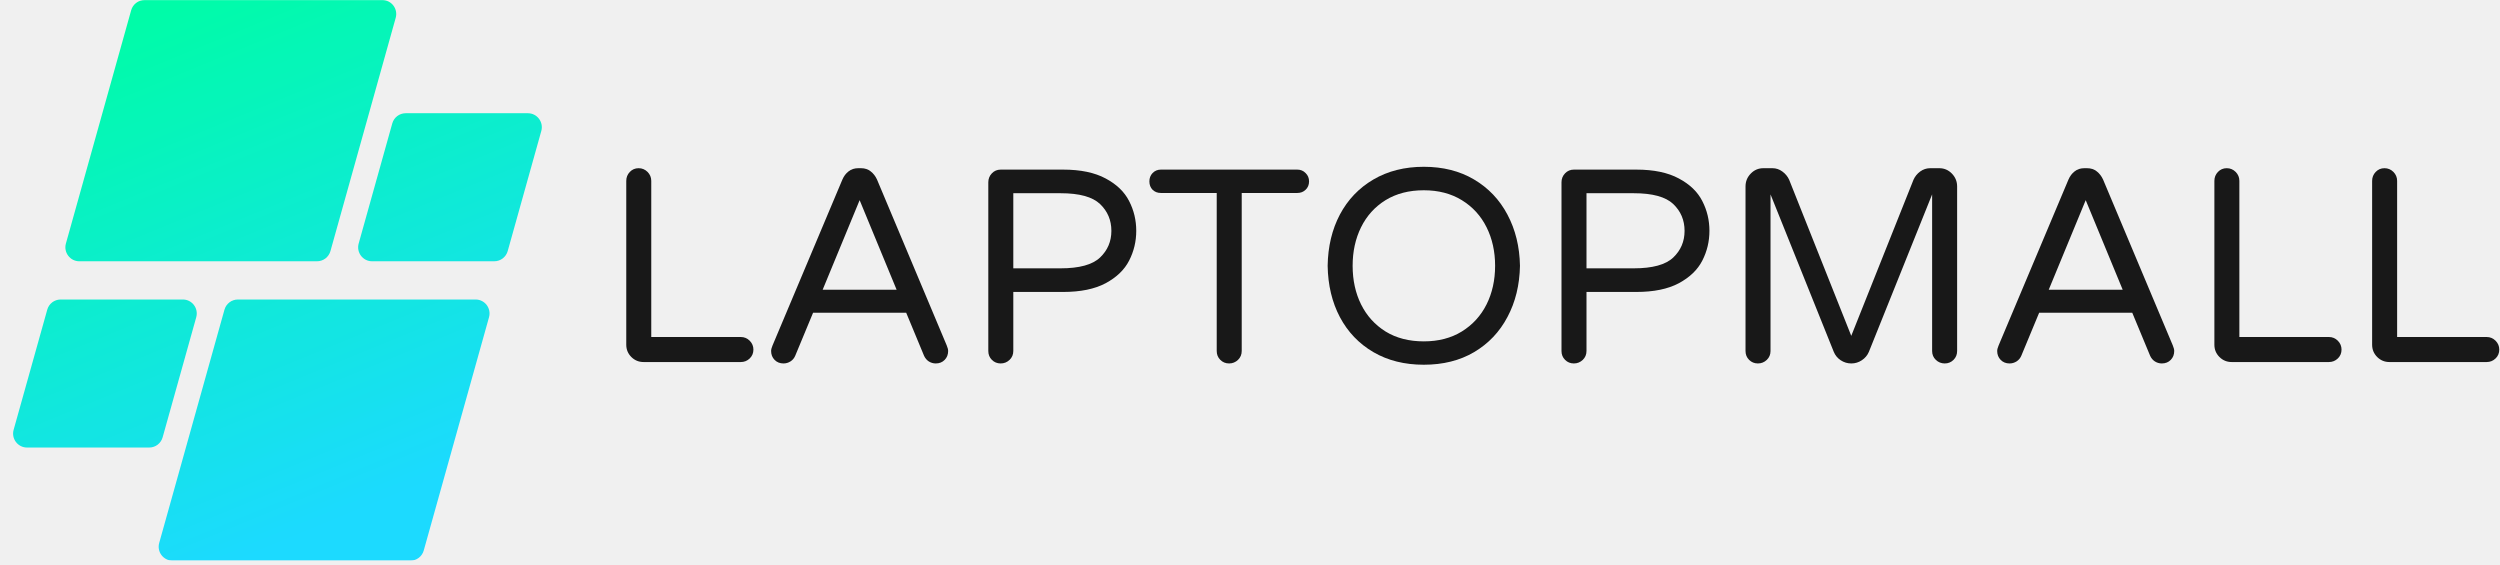
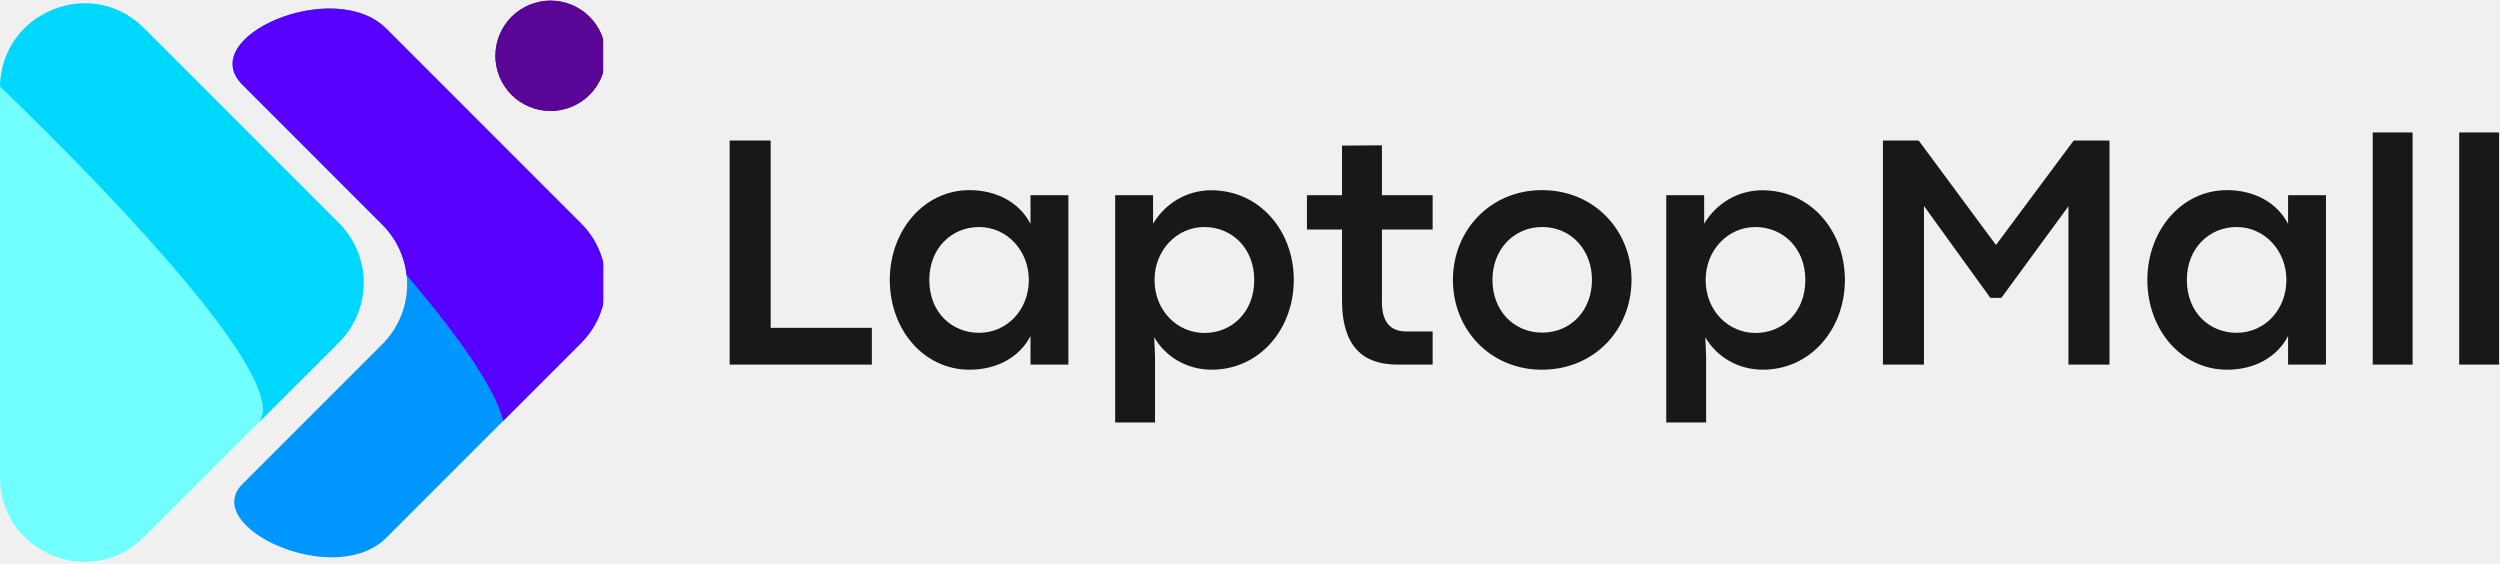
- <svg xmlns="http://www.w3.org/2000/svg" width="186" height="42" viewBox="0 0 186 42" fill="none">
-   <path d="M47.884 26.936C47.529 26.936 47.225 26.812 46.973 26.563C46.72 26.31 46.594 26.005 46.594 25.646V13.459C46.594 13.199 46.682 12.977 46.859 12.791C47.035 12.607 47.253 12.514 47.514 12.514C47.773 12.514 47.993 12.607 48.178 12.791C48.361 12.977 48.454 13.199 48.454 13.459V25.073H55.115C55.374 25.073 55.594 25.166 55.779 25.35C55.962 25.537 56.054 25.756 56.054 26.009C56.054 26.272 55.962 26.492 55.779 26.668C55.594 26.847 55.374 26.936 55.115 26.936H47.884Z" fill="#181818" />
-   <path d="M58.292 27.041C58.019 27.041 57.799 26.95 57.628 26.773C57.457 26.597 57.371 26.377 57.371 26.114C57.371 26.007 57.405 25.871 57.476 25.704L62.676 13.354C62.783 13.106 62.934 12.905 63.131 12.752C63.326 12.595 63.568 12.514 63.853 12.514H64.061C64.346 12.514 64.586 12.595 64.782 12.752C64.977 12.905 65.134 13.106 65.248 13.354L70.438 25.704C70.507 25.871 70.542 26.007 70.542 26.114C70.542 26.377 70.457 26.597 70.286 26.773C70.115 26.95 69.892 27.041 69.622 27.041C69.432 27.041 69.257 26.988 69.1 26.888C68.948 26.788 68.83 26.647 68.749 26.468L67.421 23.268H60.493L59.165 26.468C59.089 26.647 58.971 26.788 58.814 26.888C58.655 26.988 58.482 27.041 58.292 27.041ZM61.205 21.558H66.709L63.957 14.892L61.205 21.558Z" fill="#181818" />
-   <path d="M74.45 27.041C74.189 27.041 73.971 26.95 73.795 26.773C73.618 26.597 73.53 26.377 73.53 26.114V13.564C73.53 13.304 73.618 13.082 73.795 12.896C73.971 12.712 74.189 12.619 74.45 12.619H79.1C80.39 12.619 81.444 12.838 82.26 13.278C83.076 13.712 83.657 14.271 84.006 14.959C84.359 15.642 84.537 16.38 84.537 17.175C84.537 17.965 84.359 18.703 84.006 19.39C83.657 20.073 83.076 20.632 82.26 21.072C81.444 21.506 80.39 21.721 79.1 21.721H75.39V26.114C75.39 26.377 75.297 26.597 75.114 26.773C74.929 26.95 74.709 27.041 74.45 27.041ZM78.91 19.964C80.3 19.964 81.278 19.696 81.842 19.161C82.404 18.627 82.687 17.965 82.687 17.175C82.687 16.38 82.404 15.713 81.842 15.178C81.278 14.644 80.3 14.376 78.91 14.376H75.39V19.964H78.91Z" fill="#181818" />
-   <path d="M91.445 27.041C91.184 27.041 90.966 26.95 90.79 26.773C90.612 26.597 90.524 26.377 90.524 26.114V14.357H86.368C86.121 14.357 85.915 14.278 85.751 14.118C85.592 13.954 85.514 13.746 85.514 13.498C85.514 13.249 85.592 13.044 85.751 12.877C85.915 12.705 86.121 12.619 86.368 12.619H96.521C96.768 12.619 96.972 12.705 97.138 12.877C97.309 13.044 97.394 13.249 97.394 13.498C97.394 13.746 97.309 13.954 97.138 14.118C96.972 14.278 96.768 14.357 96.521 14.357H92.384V26.114C92.384 26.377 92.291 26.597 92.109 26.773C91.924 26.95 91.703 27.041 91.445 27.041Z" fill="#181818" />
-   <path d="M105.931 27.136C104.508 27.136 103.258 26.826 102.183 26.2C101.106 25.57 100.276 24.701 99.688 23.593C99.104 22.485 98.8 21.212 98.777 19.773C98.8 18.34 99.104 17.07 99.688 15.962C100.276 14.854 101.106 13.985 102.183 13.354C103.258 12.724 104.508 12.409 105.931 12.409C107.359 12.409 108.607 12.724 109.67 13.354C110.738 13.985 111.568 14.858 112.156 15.971C112.749 17.086 113.06 18.354 113.086 19.773C113.06 21.2 112.749 22.471 112.156 23.583C111.568 24.698 110.738 25.57 109.67 26.2C108.607 26.826 107.359 27.136 105.931 27.136ZM105.931 25.398C107.018 25.398 107.962 25.154 108.759 24.663C109.561 24.166 110.175 23.495 110.6 22.647C111.022 21.802 111.236 20.842 111.236 19.773C111.236 18.71 111.022 17.755 110.6 16.907C110.175 16.055 109.561 15.384 108.759 14.892C107.962 14.402 107.018 14.156 105.931 14.156C104.831 14.156 103.882 14.402 103.085 14.892C102.292 15.384 101.685 16.055 101.263 16.907C100.845 17.755 100.636 18.71 100.636 19.773C100.636 20.842 100.845 21.802 101.263 22.647C101.685 23.495 102.292 24.166 103.085 24.663C103.882 25.154 104.831 25.398 105.931 25.398Z" fill="#181818" />
-   <path d="M117.096 27.041C116.835 27.041 116.616 26.95 116.441 26.773C116.263 26.597 116.175 26.377 116.175 26.114V13.564C116.175 13.304 116.263 13.082 116.441 12.896C116.616 12.712 116.835 12.619 117.096 12.619H121.745C123.036 12.619 124.089 12.838 124.905 13.278C125.721 13.712 126.302 14.271 126.651 14.959C127.004 15.642 127.182 16.38 127.182 17.175C127.182 17.965 127.004 18.703 126.651 19.39C126.302 20.073 125.721 20.632 124.905 21.072C124.089 21.506 123.036 21.721 121.745 21.721H118.035V26.114C118.035 26.377 117.942 26.597 117.76 26.773C117.575 26.95 117.354 27.041 117.096 27.041ZM121.555 19.964C122.946 19.964 123.923 19.696 124.488 19.161C125.05 18.627 125.332 17.965 125.332 17.175C125.332 16.38 125.05 15.713 124.488 15.178C123.923 14.644 122.946 14.376 121.555 14.376H118.035V19.964H121.555Z" fill="#181818" />
-   <path d="M130.788 27.041C130.527 27.041 130.309 26.95 130.133 26.773C129.955 26.597 129.867 26.377 129.867 26.114V13.87C129.867 13.502 129.995 13.182 130.256 12.915C130.515 12.647 130.828 12.514 131.196 12.514H131.87C132.14 12.514 132.387 12.597 132.61 12.762C132.837 12.929 133.003 13.132 133.113 13.373L137.734 24.987L142.364 13.373C142.471 13.132 142.635 12.929 142.858 12.762C143.086 12.597 143.335 12.514 143.607 12.514H144.281C144.647 12.514 144.96 12.647 145.221 12.915C145.479 13.182 145.61 13.502 145.61 13.87V26.114C145.61 26.377 145.52 26.597 145.344 26.773C145.166 26.95 144.948 27.041 144.689 27.041C144.428 27.041 144.208 26.95 144.025 26.773C143.84 26.597 143.75 26.377 143.75 26.114V14.462L139.043 26.181C138.934 26.437 138.761 26.644 138.521 26.802C138.287 26.96 138.023 27.041 137.734 27.041C137.449 27.041 137.186 26.96 136.946 26.802C136.711 26.644 136.541 26.437 136.434 26.181L131.727 14.462V26.114C131.727 26.377 131.635 26.597 131.452 26.773C131.267 26.95 131.046 27.041 130.788 27.041Z" fill="#181818" />
-   <path d="M149.512 27.041C149.239 27.041 149.018 26.95 148.848 26.773C148.677 26.597 148.591 26.377 148.591 26.114C148.591 26.007 148.625 25.871 148.696 25.704L153.896 13.354C154.003 13.106 154.154 12.905 154.351 12.752C154.546 12.595 154.788 12.514 155.072 12.514H155.281C155.566 12.514 155.805 12.595 156.002 12.752C156.197 12.905 156.353 13.106 156.467 13.354L161.658 25.704C161.727 25.871 161.762 26.007 161.762 26.114C161.762 26.377 161.677 26.597 161.506 26.773C161.335 26.95 161.112 27.041 160.842 27.041C160.652 27.041 160.476 26.988 160.32 26.888C160.168 26.788 160.049 26.647 159.969 26.468L158.64 23.268H151.713L150.385 26.468C150.309 26.647 150.19 26.788 150.034 26.888C149.875 26.988 149.702 27.041 149.512 27.041ZM152.425 21.558H157.929L155.177 14.892L152.425 21.558Z" fill="#181818" />
-   <path d="M166.04 26.936C165.684 26.936 165.381 26.812 165.129 26.563C164.875 26.31 164.75 26.005 164.75 25.646V13.459C164.75 13.199 164.837 12.977 165.015 12.791C165.191 12.607 165.409 12.514 165.67 12.514C165.929 12.514 166.149 12.607 166.334 12.791C166.517 12.977 166.609 13.199 166.609 13.459V25.073H173.271C173.529 25.073 173.75 25.166 173.935 25.35C174.118 25.537 174.21 25.756 174.21 26.009C174.21 26.272 174.118 26.492 173.935 26.668C173.75 26.847 173.529 26.936 173.271 26.936H166.04Z" fill="#181818" />
-   <path d="M177.776 26.936C177.421 26.936 177.117 26.812 176.865 26.563C176.612 26.31 176.486 26.005 176.486 25.646V13.459C176.486 13.199 176.574 12.977 176.752 12.791C176.927 12.607 177.145 12.514 177.406 12.514C177.665 12.514 177.885 12.607 178.071 12.791C178.253 12.977 178.346 13.199 178.346 13.459V25.073H185.007C185.266 25.073 185.486 25.166 185.671 25.35C185.854 25.537 185.946 25.756 185.946 26.009C185.946 26.272 185.854 26.492 185.671 26.668C185.486 26.847 185.266 26.936 185.007 26.936H177.776Z" fill="#181818" />
-   <mask id="mask0_88_1570" style="mask-type:luminance" maskUnits="userSpaceOnUse" x="0" y="0" width="41" height="42">
-     <path d="M0.825 0H40.451V41.719H0.825V0Z" fill="white" />
+ <svg xmlns="http://www.w3.org/2000/svg" width="373" height="84" viewBox="0 0 373 84" fill="none">
+   <mask id="mask0_262_470" style="mask-type:luminance" maskUnits="userSpaceOnUse" x="0" y="0" width="56" height="84">
+     <path d="M0 0H55.474V83.99H0V0Z" fill="white" />
  </mask>
-   <g mask="url(#mask0_88_1570)">
-     <mask id="mask1_88_1570" style="mask-type:luminance" maskUnits="userSpaceOnUse" x="0" y="0" width="41" height="42">
-       <path d="M23.589 19.439H5.901C5.216 19.439 4.718 18.782 4.903 18.118L9.759 0.764C9.884 0.315 10.292 0.005 10.757 0.005H28.443C29.131 0.005 29.626 0.661 29.441 1.325L24.585 18.68C24.459 19.128 24.052 19.439 23.589 19.439ZM12.1 32.538L14.6 23.603C14.785 22.939 14.29 22.283 13.604 22.283H4.511C4.046 22.283 3.638 22.593 3.515 23.042L1.014 31.977C0.827 32.638 1.325 33.297 2.011 33.297H11.104C11.566 33.297 11.974 32.987 12.1 32.538ZM16.7 23.042L11.844 40.396C11.659 41.058 12.157 41.714 12.843 41.714H30.53C30.993 41.714 31.401 41.406 31.526 40.957L36.383 23.603C36.568 22.939 36.072 22.283 35.384 22.283H17.699C17.234 22.283 16.826 22.593 16.7 23.042ZM29.185 9.183L26.685 18.118C26.5 18.782 26.995 19.439 27.683 19.439H36.774C37.239 19.439 37.647 19.128 37.773 18.68L40.273 9.744C40.458 9.081 39.96 8.424 39.274 8.424H30.184C29.719 8.424 29.311 8.734 29.185 9.183Z" fill="white" />
-     </mask>
-     <g mask="url(#mask1_88_1570)">
-       <path d="M0.827 0.005V41.714H40.451V0.005H0.827Z" fill="url(#paint0_linear_88_1570)" />
-     </g>
+   <g mask="url(#mask0_262_470)">
+     <path d="M21.495 4.208L50.547 33.255C51.13 33.838 51.651 34.479 52.109 35.166C52.573 35.854 52.958 36.578 53.276 37.343C53.594 38.104 53.828 38.89 53.99 39.703C54.151 40.515 54.234 41.333 54.234 42.161C54.234 42.989 54.151 43.807 53.99 44.62C53.828 45.427 53.594 46.218 53.276 46.979C52.958 47.745 52.573 48.468 52.109 49.156C51.651 49.843 51.13 50.479 50.547 51.068L21.495 80.114C13.562 88.047 -0.005 82.427 1.49889e-06 71.203V13.104C-0.005 1.896 13.562 -3.729 21.495 4.208Z" fill="#72FFFF" />
  </g>
-   <defs>
-     <linearGradient id="paint0_linear_88_1570" x1="10.481" y1="-3.968" x2="30.904" y2="45.645" gradientUnits="userSpaceOnUse">
-       <stop stop-color="#00FCA8" />
-       <stop offset="0.062" stop-color="#00FCA8" />
-       <stop offset="0.094" stop-color="#00FCA8" />
-       <stop offset="0.102" stop-color="#00FCA9" />
-       <stop offset="0.109" stop-color="#01FBAA" />
-       <stop offset="0.117" stop-color="#01FBAB" />
-       <stop offset="0.125" stop-color="#01FBAC" />
-       <stop offset="0.133" stop-color="#01FAAD" />
-       <stop offset="0.141" stop-color="#02FAAD" />
-       <stop offset="0.148" stop-color="#02F9AE" />
-       <stop offset="0.156" stop-color="#02F9AF" />
-       <stop offset="0.164" stop-color="#03F9B0" />
-       <stop offset="0.172" stop-color="#03F8B1" />
-       <stop offset="0.18" stop-color="#03F8B2" />
-       <stop offset="0.188" stop-color="#04F8B3" />
-       <stop offset="0.195" stop-color="#04F7B4" />
-       <stop offset="0.203" stop-color="#04F7B5" />
-       <stop offset="0.211" stop-color="#04F7B6" />
-       <stop offset="0.219" stop-color="#05F6B7" />
-       <stop offset="0.227" stop-color="#05F6B8" />
-       <stop offset="0.234" stop-color="#05F6B8" />
-       <stop offset="0.242" stop-color="#06F5B9" />
-       <stop offset="0.25" stop-color="#06F5BA" />
-       <stop offset="0.258" stop-color="#06F4BB" />
-       <stop offset="0.266" stop-color="#06F4BC" />
-       <stop offset="0.273" stop-color="#07F4BD" />
-       <stop offset="0.281" stop-color="#07F3BE" />
-       <stop offset="0.281" stop-color="#07F3BE" />
-       <stop offset="0.289" stop-color="#07F3BF" />
-       <stop offset="0.297" stop-color="#08F3C0" />
-       <stop offset="0.305" stop-color="#08F2C1" />
-       <stop offset="0.312" stop-color="#08F2C2" />
-       <stop offset="0.32" stop-color="#09F2C3" />
-       <stop offset="0.328" stop-color="#09F1C3" />
-       <stop offset="0.336" stop-color="#09F1C4" />
-       <stop offset="0.344" stop-color="#09F1C5" />
-       <stop offset="0.352" stop-color="#0AF0C6" />
-       <stop offset="0.359" stop-color="#0AF0C7" />
-       <stop offset="0.367" stop-color="#0AEFC8" />
-       <stop offset="0.375" stop-color="#0BEFC9" />
-       <stop offset="0.383" stop-color="#0BEFCA" />
-       <stop offset="0.391" stop-color="#0BEECB" />
-       <stop offset="0.398" stop-color="#0BEECC" />
-       <stop offset="0.406" stop-color="#0CEECD" />
-       <stop offset="0.414" stop-color="#0CEDCD" />
-       <stop offset="0.422" stop-color="#0CEDCE" />
-       <stop offset="0.43" stop-color="#0DEDCF" />
-       <stop offset="0.438" stop-color="#0DECD0" />
-       <stop offset="0.445" stop-color="#0DECD1" />
-       <stop offset="0.453" stop-color="#0EECD2" />
-       <stop offset="0.461" stop-color="#0EEBD3" />
-       <stop offset="0.469" stop-color="#0EEBD4" />
-       <stop offset="0.477" stop-color="#0EEAD5" />
-       <stop offset="0.484" stop-color="#0FEAD6" />
-       <stop offset="0.492" stop-color="#0FEAD7" />
-       <stop offset="0.5" stop-color="#0FE9D8" />
-       <stop offset="0.508" stop-color="#10E9D8" />
-       <stop offset="0.516" stop-color="#10E9D9" />
-       <stop offset="0.523" stop-color="#10E8DA" />
-       <stop offset="0.531" stop-color="#11E8DB" />
-       <stop offset="0.539" stop-color="#11E8DC" />
-       <stop offset="0.547" stop-color="#11E7DD" />
-       <stop offset="0.555" stop-color="#11E7DE" />
-       <stop offset="0.562" stop-color="#12E7DF" />
-       <stop offset="0.57" stop-color="#12E6E0" />
-       <stop offset="0.578" stop-color="#12E6E1" />
-       <stop offset="0.586" stop-color="#13E5E2" />
-       <stop offset="0.594" stop-color="#13E5E3" />
-       <stop offset="0.602" stop-color="#13E5E3" />
-       <stop offset="0.609" stop-color="#13E4E4" />
-       <stop offset="0.617" stop-color="#14E4E5" />
-       <stop offset="0.625" stop-color="#14E4E6" />
-       <stop offset="0.633" stop-color="#14E3E7" />
-       <stop offset="0.641" stop-color="#15E3E8" />
-       <stop offset="0.648" stop-color="#15E3E9" />
-       <stop offset="0.656" stop-color="#15E2EA" />
-       <stop offset="0.664" stop-color="#16E2EB" />
-       <stop offset="0.672" stop-color="#16E2EC" />
-       <stop offset="0.68" stop-color="#16E1ED" />
-       <stop offset="0.688" stop-color="#16E1EE" />
-       <stop offset="0.695" stop-color="#17E0EE" />
-       <stop offset="0.703" stop-color="#17E0EF" />
-       <stop offset="0.711" stop-color="#17E0F0" />
-       <stop offset="0.719" stop-color="#18DFF1" />
-       <stop offset="0.719" stop-color="#18DFF2" />
-       <stop offset="0.727" stop-color="#18DFF3" />
-       <stop offset="0.734" stop-color="#18DFF3" />
-       <stop offset="0.742" stop-color="#18DEF4" />
-       <stop offset="0.75" stop-color="#19DEF5" />
-       <stop offset="0.758" stop-color="#19DEF6" />
-       <stop offset="0.766" stop-color="#19DDF7" />
-       <stop offset="0.773" stop-color="#1ADDF8" />
-       <stop offset="0.781" stop-color="#1ADDF9" />
-       <stop offset="0.789" stop-color="#1ADCF9" />
-       <stop offset="0.797" stop-color="#1BDCFA" />
-       <stop offset="0.805" stop-color="#1BDBFB" />
-       <stop offset="0.812" stop-color="#1BDBFC" />
-       <stop offset="0.82" stop-color="#1BDBFD" />
-       <stop offset="0.828" stop-color="#1CDAFE" />
-       <stop offset="0.844" stop-color="#1CDAFF" />
-       <stop offset="0.875" stop-color="#1CDAFF" />
-       <stop offset="1" stop-color="#1CDAFF" />
-     </linearGradient>
-   </defs>
+   <mask id="mask1_262_470" style="mask-type:luminance" maskUnits="userSpaceOnUse" x="0" y="0" width="56" height="64">
+     <path d="M0 0H55.474V63.99H0V0Z" fill="white" />
+   </mask>
+   <g mask="url(#mask1_262_470)">
+     <path d="M21.495 4.208C13.61 -3.682 0.193 1.833 0.005 12.917C0.005 12.917 45.719 56.167 38.448 63.214L50.573 51.094C51.156 50.505 51.677 49.87 52.136 49.182C52.599 48.495 52.984 47.771 53.302 47.005C53.615 46.245 53.854 45.453 54.016 44.646C54.177 43.834 54.261 43.016 54.261 42.188C54.261 41.359 54.177 40.542 54.016 39.729C53.854 38.917 53.615 38.13 53.302 37.37C52.984 36.604 52.599 35.88 52.136 35.193C51.677 34.505 51.156 33.865 50.573 33.281L21.495 4.208Z" fill="#00D7FF" />
+   </g>
+   <mask id="mask2_262_470" style="mask-type:luminance" maskUnits="userSpaceOnUse" x="72" y="0" width="19" height="18">
+     <path d="M72.808 0H90V17.323H72.808V0Z" fill="white" />
+   </mask>
+   <g mask="url(#mask2_262_470)">
+     <path d="M90.375 8.323C90.375 8.865 90.323 9.401 90.219 9.932C90.109 10.463 89.953 10.974 89.75 11.474C89.542 11.974 89.287 12.448 88.99 12.896C88.688 13.349 88.344 13.766 87.964 14.146C87.584 14.526 87.167 14.87 86.719 15.167C86.266 15.469 85.792 15.724 85.292 15.927C84.797 16.135 84.281 16.292 83.75 16.396C83.219 16.505 82.683 16.557 82.146 16.557C81.604 16.557 81.068 16.505 80.537 16.396C80.011 16.292 79.495 16.135 78.995 15.927C78.495 15.724 78.021 15.469 77.573 15.167C77.12 14.87 76.709 14.526 76.323 14.146C75.943 13.766 75.599 13.349 75.302 12.896C75 12.448 74.745 11.974 74.542 11.474C74.334 10.974 74.177 10.463 74.073 9.932C73.969 9.401 73.912 8.865 73.912 8.323C73.912 7.786 73.969 7.25 74.073 6.719C74.177 6.188 74.334 5.677 74.542 5.177C74.745 4.677 75 4.203 75.302 3.755C75.599 3.302 75.943 2.885 76.323 2.505C76.709 2.125 77.12 1.781 77.573 1.484C78.021 1.182 78.495 0.927 78.995 0.719C79.495 0.516 80.011 0.359 80.537 0.255C81.068 0.146 81.604 0.094 82.146 0.094C82.683 0.094 83.219 0.146 83.75 0.255C84.281 0.359 84.797 0.516 85.292 0.719C85.792 0.927 86.266 1.182 86.719 1.484C87.167 1.781 87.584 2.125 87.964 2.505C88.344 2.885 88.688 3.302 88.99 3.755C89.287 4.203 89.542 4.677 89.75 5.177C89.953 5.677 90.109 6.188 90.219 6.719C90.323 7.25 90.375 7.786 90.375 8.323Z" fill="#590696" />
+     <path d="M90.375 8.323C90.375 8.865 90.323 9.401 90.219 9.932C90.109 10.463 89.953 10.974 89.75 11.474C89.542 11.974 89.287 12.448 88.99 12.896C88.688 13.349 88.344 13.766 87.964 14.146C87.584 14.526 87.167 14.87 86.719 15.167C86.266 15.469 85.792 15.724 85.292 15.927C84.797 16.135 84.281 16.292 83.75 16.396C83.219 16.505 82.683 16.557 82.146 16.557C81.604 16.557 81.068 16.505 80.537 16.396C80.011 16.292 79.495 16.135 78.995 15.927C78.495 15.724 78.021 15.469 77.573 15.167C77.12 14.87 76.709 14.526 76.323 14.146C75.943 13.766 75.599 13.349 75.302 12.896C75 12.448 74.745 11.974 74.542 11.474C74.334 10.974 74.177 10.463 74.073 9.932C73.969 9.401 73.912 8.865 73.912 8.323C73.912 7.786 73.969 7.25 74.073 6.719C74.177 6.188 74.334 5.677 74.542 5.177C74.745 4.677 75 4.203 75.302 3.755C75.599 3.302 75.943 2.885 76.323 2.505C76.709 2.125 77.12 1.781 77.573 1.484C78.021 1.182 78.495 0.927 78.995 0.719C79.495 0.516 80.011 0.359 80.537 0.255C81.068 0.146 81.604 0.094 82.146 0.094C82.683 0.094 83.219 0.146 83.75 0.255C84.281 0.359 84.797 0.516 85.292 0.719C85.792 0.927 86.266 1.182 86.719 1.484C87.167 1.781 87.584 2.125 87.964 2.505C88.344 2.885 88.688 3.302 88.99 3.755C89.287 4.203 89.542 4.677 89.75 5.177C89.953 5.677 90.109 6.188 90.219 6.719C90.323 7.25 90.375 7.786 90.375 8.323Z" fill="#590696" />
+   </g>
+   <mask id="mask3_262_470" style="mask-type:luminance" maskUnits="userSpaceOnUse" x="34" y="0" width="56" height="84">
+     <path d="M34.141 0H90V83.99H34.141V0Z" fill="white" />
+   </mask>
+   <g mask="url(#mask3_262_470)">
+     <path d="M86.682 33.328L57.635 4.276C49.833 -3.526 29.047 5.526 36.161 12.635L57.052 33.531C57.635 34.12 58.161 34.755 58.62 35.443C59.078 36.13 59.469 36.854 59.781 37.614C60.099 38.38 60.338 39.167 60.5 39.979C60.661 40.792 60.745 41.609 60.745 42.437C60.745 43.26 60.661 44.083 60.5 44.891C60.338 45.703 60.099 46.489 59.781 47.255C59.469 48.016 59.078 48.745 58.62 49.432C58.161 50.12 57.635 50.755 57.052 51.339L36.177 72.219C29.812 78.578 49.911 87.958 57.635 80.24L86.682 51.187C87.271 50.604 87.797 49.969 88.26 49.276C88.724 48.589 89.114 47.859 89.432 47.094C89.75 46.328 89.989 45.536 90.151 44.724C90.317 43.911 90.396 43.089 90.396 42.26C90.396 41.427 90.317 40.604 90.151 39.792C89.989 38.979 89.75 38.187 89.432 37.422C89.114 36.656 88.724 35.927 88.26 35.239C87.797 34.547 87.271 33.911 86.682 33.328Z" fill="#0096FF" />
+   </g>
+   <mask id="mask4_262_470" style="mask-type:luminance" maskUnits="userSpaceOnUse" x="34" y="0" width="56" height="64">
+     <path d="M34.141 0H90V63.99H34.141V0Z" fill="white" />
+   </mask>
+   <g mask="url(#mask4_262_470)">
+     <path d="M86.682 33.328L57.635 4.276C49.833 -3.526 29.047 5.526 36.161 12.635L57.052 33.531C58.062 34.542 58.875 35.687 59.489 36.969C60.109 38.255 60.495 39.604 60.656 41.021C67.854 49.474 73.838 57.677 75.083 62.792L86.703 51.172C87.286 50.583 87.812 49.948 88.271 49.255C88.734 48.568 89.12 47.839 89.437 47.073C89.755 46.307 89.995 45.521 90.156 44.708C90.317 43.896 90.396 43.073 90.396 42.245C90.396 41.417 90.312 40.594 90.151 39.781C89.989 38.969 89.745 38.182 89.427 37.417C89.109 36.651 88.719 35.922 88.255 35.234C87.797 34.547 87.271 33.911 86.682 33.328Z" fill="#5800FF" />
+   </g>
+   <path d="M130.079 54.398V48.914H114.985V20.966H108.865V54.398H130.079Z" fill="#181818" />
+   <path d="M144.653 55.159C148.757 55.159 152.101 53.294 153.752 50.143V54.398H159.403V29.128H153.752V33.404C152.127 30.258 148.757 28.367 144.627 28.367C137.867 28.367 132.757 34.388 132.757 41.763C132.757 49.185 137.82 55.159 144.653 55.159ZM146.08 49.654C142.075 49.654 138.653 46.68 138.653 41.763C138.653 37.018 141.997 33.872 146.08 33.872C150.21 33.872 153.502 37.362 153.502 41.763C153.502 46.237 150.236 49.654 146.08 49.654Z" fill="#181818" />
+   <path d="M172.33 63.028V53.242L172.21 50.315C173.882 53.242 177.101 55.158 180.788 55.158C187.845 55.158 193.033 49.185 193.033 41.763C193.033 34.388 187.892 28.388 180.715 28.388C177.075 28.388 173.856 30.33 172.038 33.377V29.127H166.382V63.028H172.33ZM179.705 49.679C175.674 49.679 172.257 46.383 172.257 41.763C172.257 37.336 175.58 33.872 179.684 33.872C183.788 33.872 187.132 37.018 187.132 41.763C187.132 46.653 183.715 49.679 179.705 49.679Z" fill="#181818" />
+   <path d="M213.751 54.398V49.456H209.845C207.949 49.456 206.183 48.596 206.183 45.055V34.242H213.751V29.128H206.183V21.68L200.23 21.727V29.128H194.996V34.242H200.23V44.784C200.23 53.122 204.803 54.398 208.615 54.398H213.751Z" fill="#181818" />
+   <path d="M230.047 55.159C237.844 55.159 243.422 49.211 243.422 41.763C243.422 34.362 237.844 28.367 230.073 28.367C222.328 28.367 216.776 34.388 216.776 41.763C216.776 49.185 222.354 55.159 230.047 55.159ZM230.099 49.628C225.844 49.628 222.672 46.336 222.672 41.763C222.672 37.216 225.844 33.872 230.099 33.872C234.349 33.872 237.521 37.216 237.521 41.763C237.521 46.336 234.349 49.628 230.099 49.628Z" fill="#181818" />
+   <path d="M254.554 63.028V53.242L254.434 50.315C256.106 53.242 259.325 55.158 263.012 55.158C270.069 55.158 275.257 49.185 275.257 41.763C275.257 34.388 270.116 28.388 262.939 28.388C259.299 28.388 256.08 30.33 254.262 33.377V29.127H248.606V63.028H254.554ZM261.929 49.679C257.898 49.679 254.481 46.383 254.481 41.763C254.481 37.336 257.804 33.872 261.908 33.872C266.012 33.872 269.356 37.018 269.356 41.763C269.356 46.653 265.939 49.679 261.929 49.679Z" fill="#181818" />
+   <path d="M287.053 54.398V30.726L296.959 44.44H298.605L308.61 30.773V54.398H314.735V20.966H309.397L297.798 36.549L286.266 20.966H280.933V54.398H287.053Z" fill="#181818" />
+   <path d="M332.282 55.159C336.386 55.159 339.729 53.294 341.381 50.143V54.398H347.032V29.128H341.381V33.404C339.756 30.258 336.386 28.367 332.256 28.367C325.495 28.367 320.386 34.388 320.386 41.763C320.386 49.185 325.448 55.159 332.282 55.159ZM333.709 49.654C329.703 49.654 326.282 46.68 326.282 41.763C326.282 37.018 329.625 33.872 333.709 33.872C337.839 33.872 341.131 37.362 341.131 41.763C341.131 46.237 337.865 49.654 333.709 49.654Z" fill="#181818" />
+   <path d="M359.958 54.398V19.763H354.01V54.398H359.958Z" fill="#181818" />
+   <path d="M372.863 54.398V19.763H366.915V54.398H372.863Z" fill="#181818" />
</svg>
